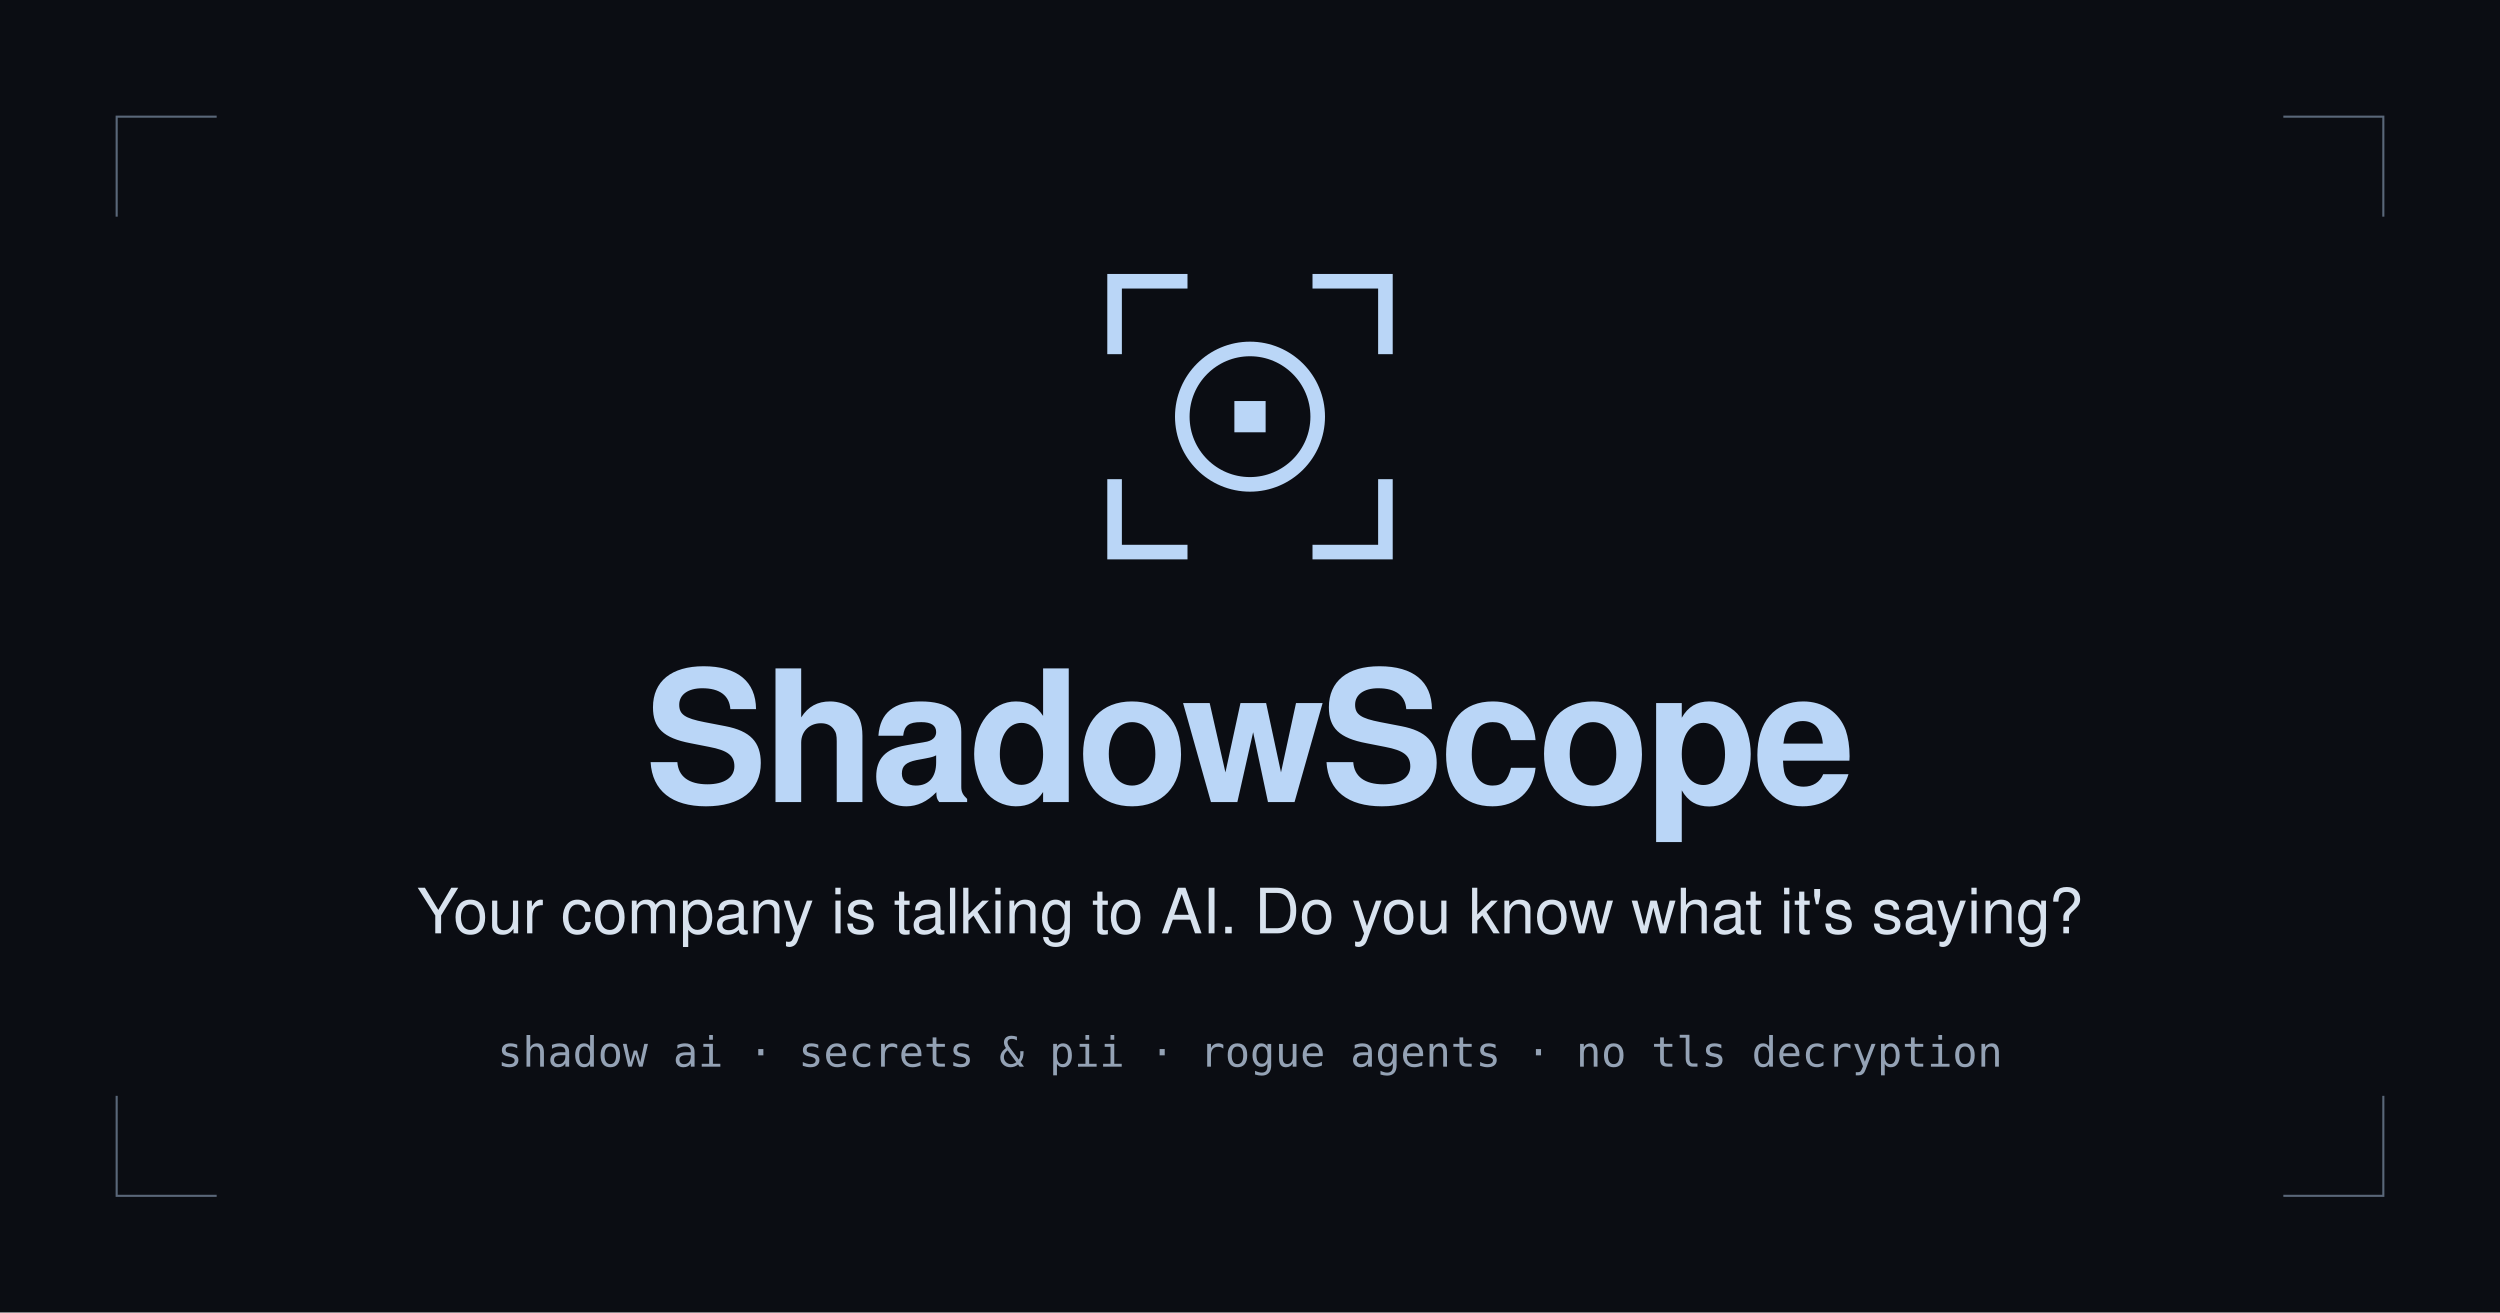
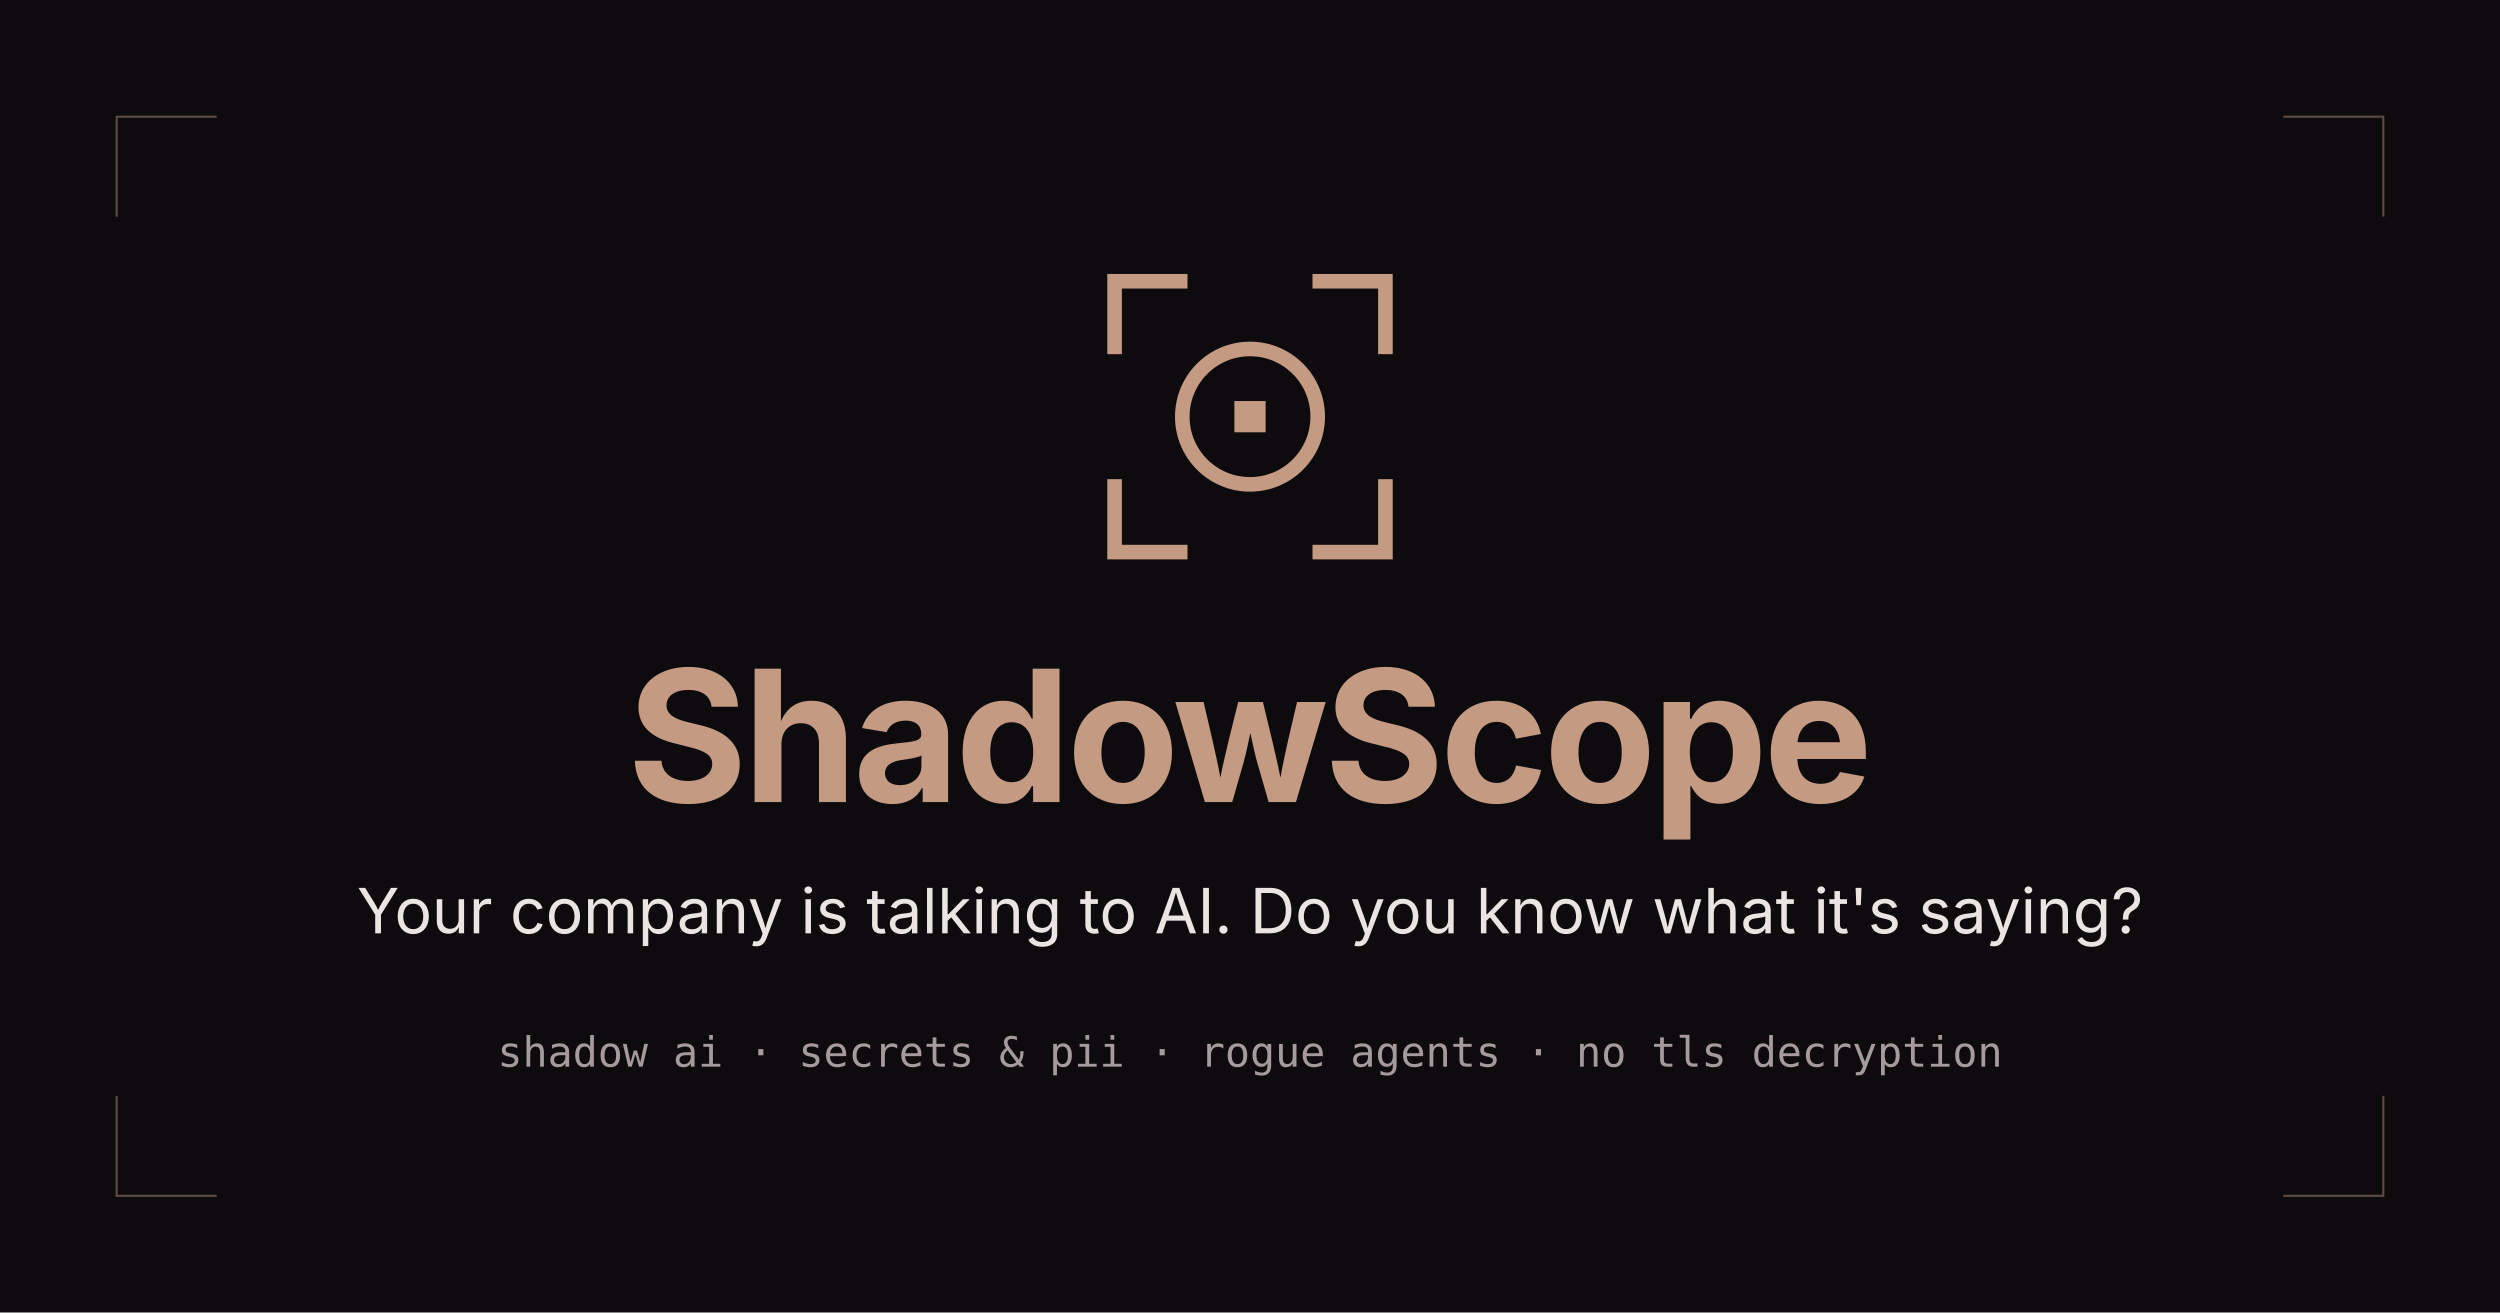
<svg xmlns="http://www.w3.org/2000/svg" width="1200" height="630" viewBox="0 0 1200 630" fill="none">
-   <rect width="1200" height="630" fill="#0b0d13" />
-   <path d="M56 104V56h48M1096 56h48v48M1144 526v48h-48M104 574H56v-48" stroke="#bad6f7" stroke-opacity=".45" />
+   <rect width="1200" height="630" fill="#0D0B0D" />
+   <path d="M56 104V56h48M1096 56h48v48M1144 526v48h-48M104 574H56v-48" stroke="#C49A83" stroke-opacity=".45" />
  <g transform="translate(520 120) scale(5)">
-     <path d="M3 10V3h7M22 3h7v7M29 22v7h-7M10 29H3v-7" stroke="#bad6f7" stroke-width="1.4" />
-     <circle cx="16" cy="16" r="6.5" stroke="#bad6f7" stroke-width="1.4" />
-     <rect x="14.5" y="14.5" width="3" height="3" fill="#bad6f7" />
+     <path d="M3 10V3h7M22 3h7v7M29 22v7h-7M10 29H3v-7" stroke="#C49A83" stroke-width="1.4" />
+     <circle cx="16" cy="16" r="6.5" stroke="#C49A83" stroke-width="1.4" />
+     <rect x="14.5" y="14.5" width="3" height="3" fill="#C49A83" />
  </g>
-   <text x="600" y="385" text-anchor="middle" font-family="Archivo, Helvetica, Arial, sans-serif" font-size="88" font-weight="800" fill="#bad6f7" letter-spacing="-2">ShadowScope</text>
-   <text x="600" y="448" text-anchor="middle" font-family="Archivo, Helvetica, Arial, sans-serif" font-size="30" fill="#d8e2ee">Your company is talking to AI. Do you know what it's saying?</text>
-   <text x="600" y="512" text-anchor="middle" font-family="JetBrains Mono, Menlo, monospace" font-size="20" fill="#94a2b5">shadow ai · secrets &amp; pii · rogue agents · no tls decryption</text>
+   <text x="600" y="385" text-anchor="middle" font-family="Inter, Helvetica, Arial, sans-serif" font-size="88" font-weight="700" fill="#C49A83" letter-spacing="-2">ShadowScope</text>
+   <text x="600" y="448" text-anchor="middle" font-family="Inter, Helvetica, Arial, sans-serif" font-size="30" fill="#EAE4E2">Your company is talking to AI. Do you know what it's saying?</text>
+   <text x="600" y="512" text-anchor="middle" font-family="JetBrains Mono, Menlo, monospace" font-size="20" fill="#A69A9D">shadow ai · secrets &amp; pii · rogue agents · no tls decryption</text>
</svg>
